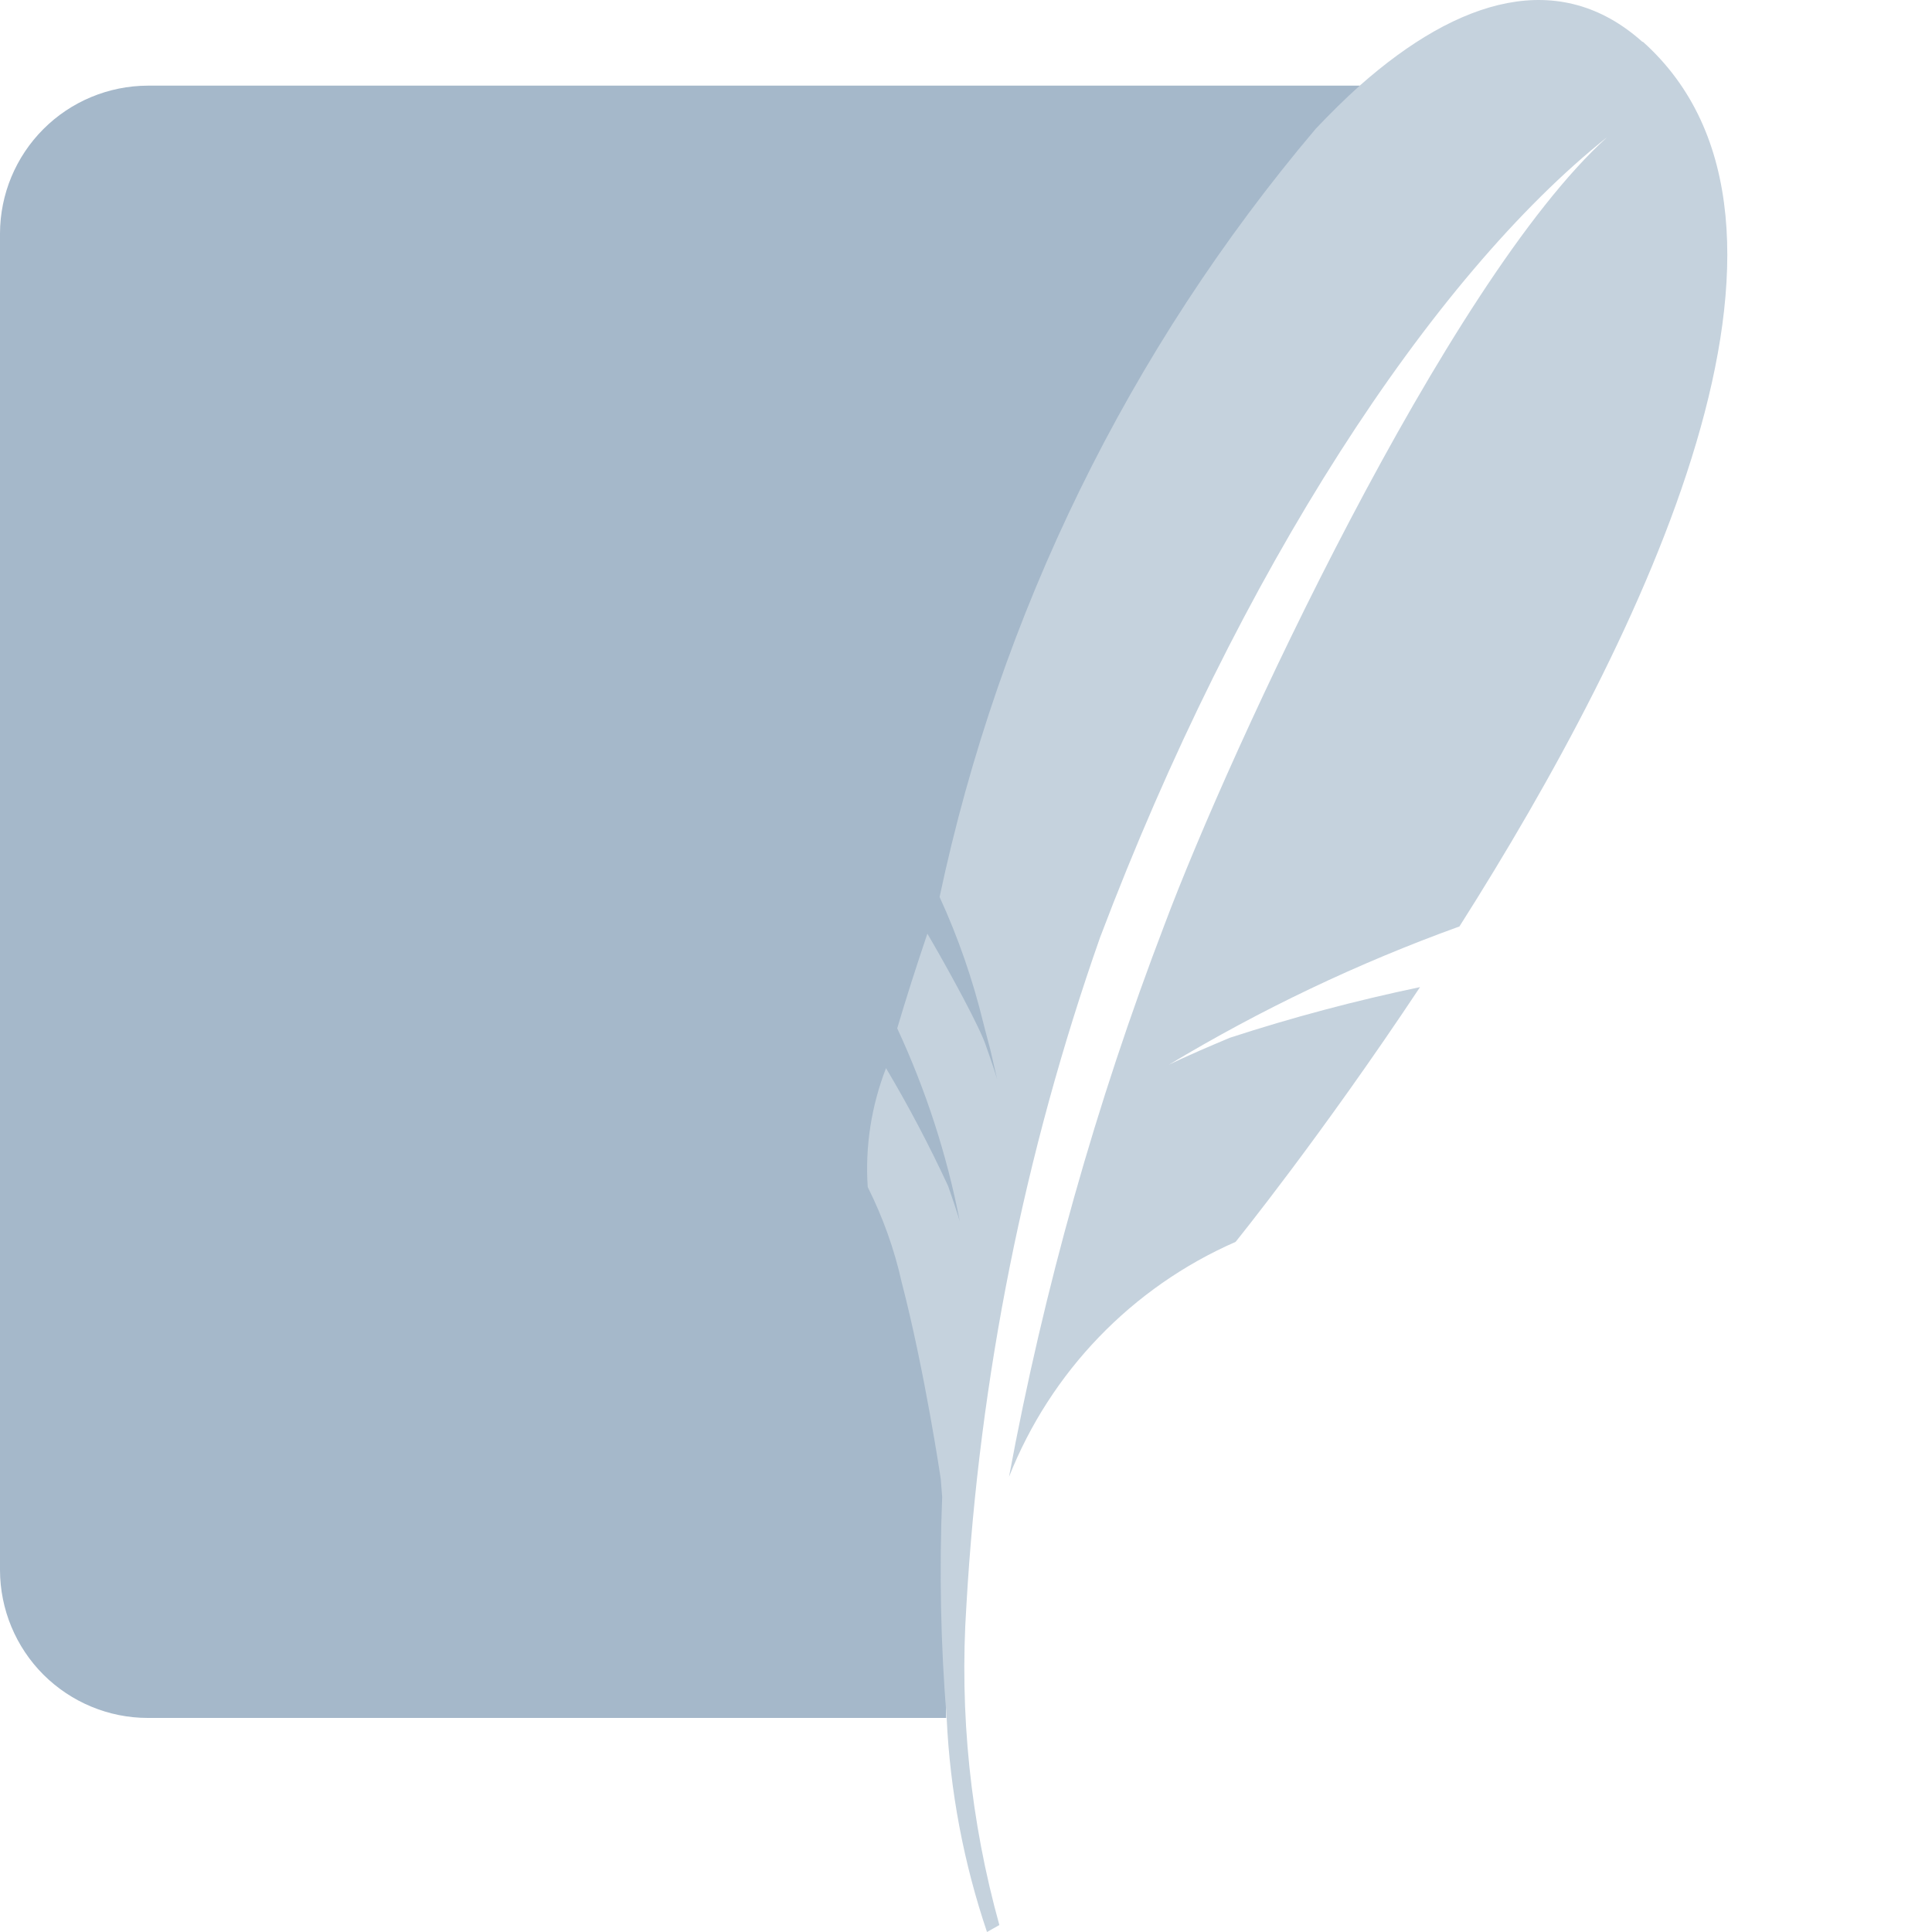
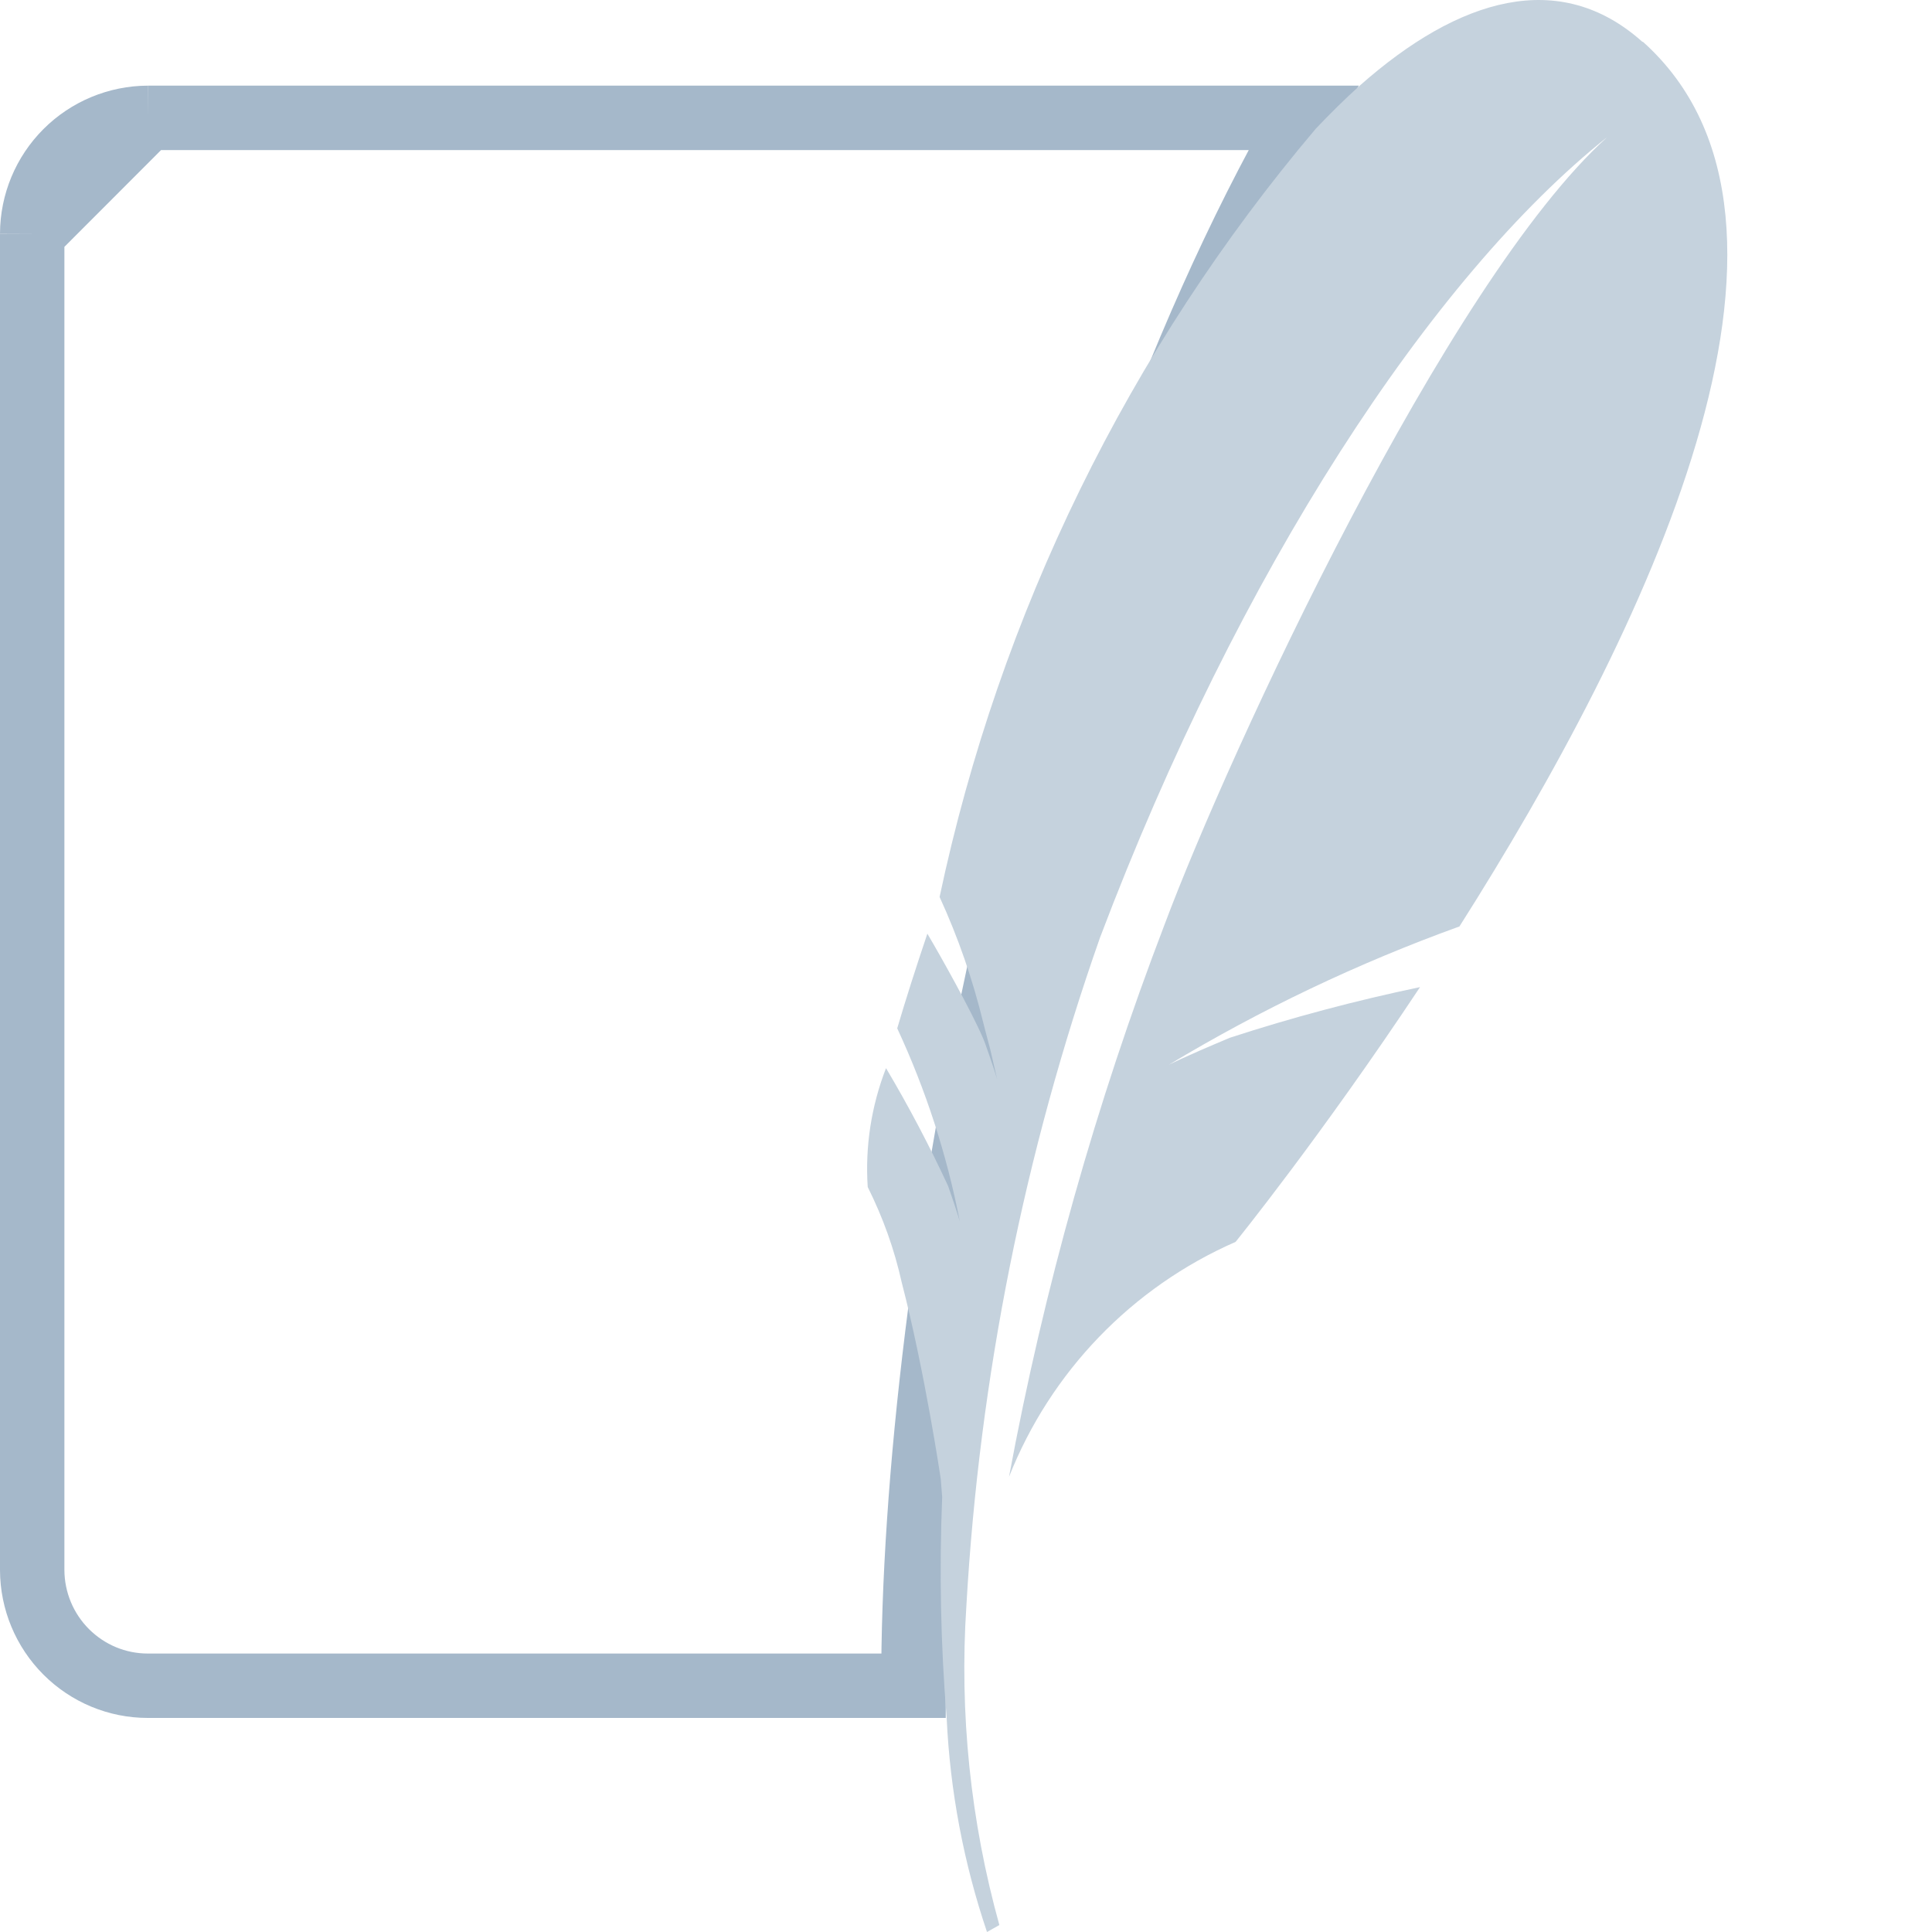
<svg xmlns="http://www.w3.org/2000/svg" width="15" height="15" viewBox="0 0 15 15" fill="none">
-   <path d="M10.558 0.665H1.147C0.843 0.666 0.552 0.787 0.337 1.002C0.122 1.217 0.001 1.508 0 1.812V12.191C0.001 12.495 0.122 12.787 0.337 13.002C0.552 13.216 0.843 13.338 1.147 13.338H7.346C7.275 10.254 8.329 4.268 10.558 0.665Z" fill="#A5B8CA" />
+   <path d="M1.147 0.915C0.91 0.916 0.682 1.011 0.514 1.179C0.514 1.179 0.514 1.179 0.514 1.179M1.147 0.915L0.514 1.179M1.147 0.915H10.119C9.099 2.697 8.346 4.954 7.846 7.141C7.338 9.363 7.087 11.533 7.092 13.088L1.148 13.088C1.147 13.088 1.147 13.088 1.147 13.088C0.909 13.088 0.682 12.993 0.514 12.825C0.346 12.657 0.251 12.429 0.25 12.191V1.813M1.147 0.915L0.25 1.813M0.514 1.179C0.346 1.347 0.251 1.575 0.25 1.813M0.514 1.179L0.25 1.813" stroke="#A5B8CA" stroke-width="0.5" />
  <path d="M12.753 0.326C12.111 -0.249 11.328 -0.018 10.557 0.665C10.443 0.767 10.329 0.88 10.215 1C8.764 2.716 7.761 4.765 7.295 6.964C7.439 7.278 7.552 7.604 7.634 7.94C7.654 8.015 7.671 8.086 7.688 8.146C7.721 8.287 7.742 8.38 7.742 8.38C7.742 8.38 7.73 8.335 7.681 8.194L7.649 8.103C7.643 8.086 7.636 8.069 7.629 8.053C7.543 7.853 7.308 7.431 7.2 7.249C7.111 7.513 7.032 7.76 6.966 7.984C7.188 8.462 7.352 8.966 7.452 9.484C7.452 9.484 7.436 9.422 7.361 9.208C7.216 8.895 7.055 8.589 6.879 8.293C6.765 8.587 6.716 8.902 6.737 9.216C6.855 9.452 6.944 9.7 7.001 9.957C7.18 10.645 7.304 11.482 7.304 11.482L7.315 11.623C7.292 12.195 7.303 12.768 7.35 13.339C7.376 13.905 7.482 14.464 7.663 15L7.759 14.946C7.535 14.14 7.448 13.302 7.503 12.467C7.604 10.697 7.953 8.95 8.541 7.278C9.618 4.434 11.113 2.152 12.479 1.064C11.232 2.189 9.546 5.831 9.041 7.18C8.509 8.569 8.105 10.003 7.834 11.466C8.157 10.65 8.789 9.994 9.593 9.642C9.593 9.642 10.253 8.827 11.025 7.664C10.527 7.768 10.034 7.899 9.549 8.057C9.174 8.214 9.073 8.268 9.073 8.268C9.789 7.837 10.545 7.477 11.331 7.193C12.764 4.935 14.326 1.729 12.754 0.323" fill="#C5D2DD" />
</svg>
